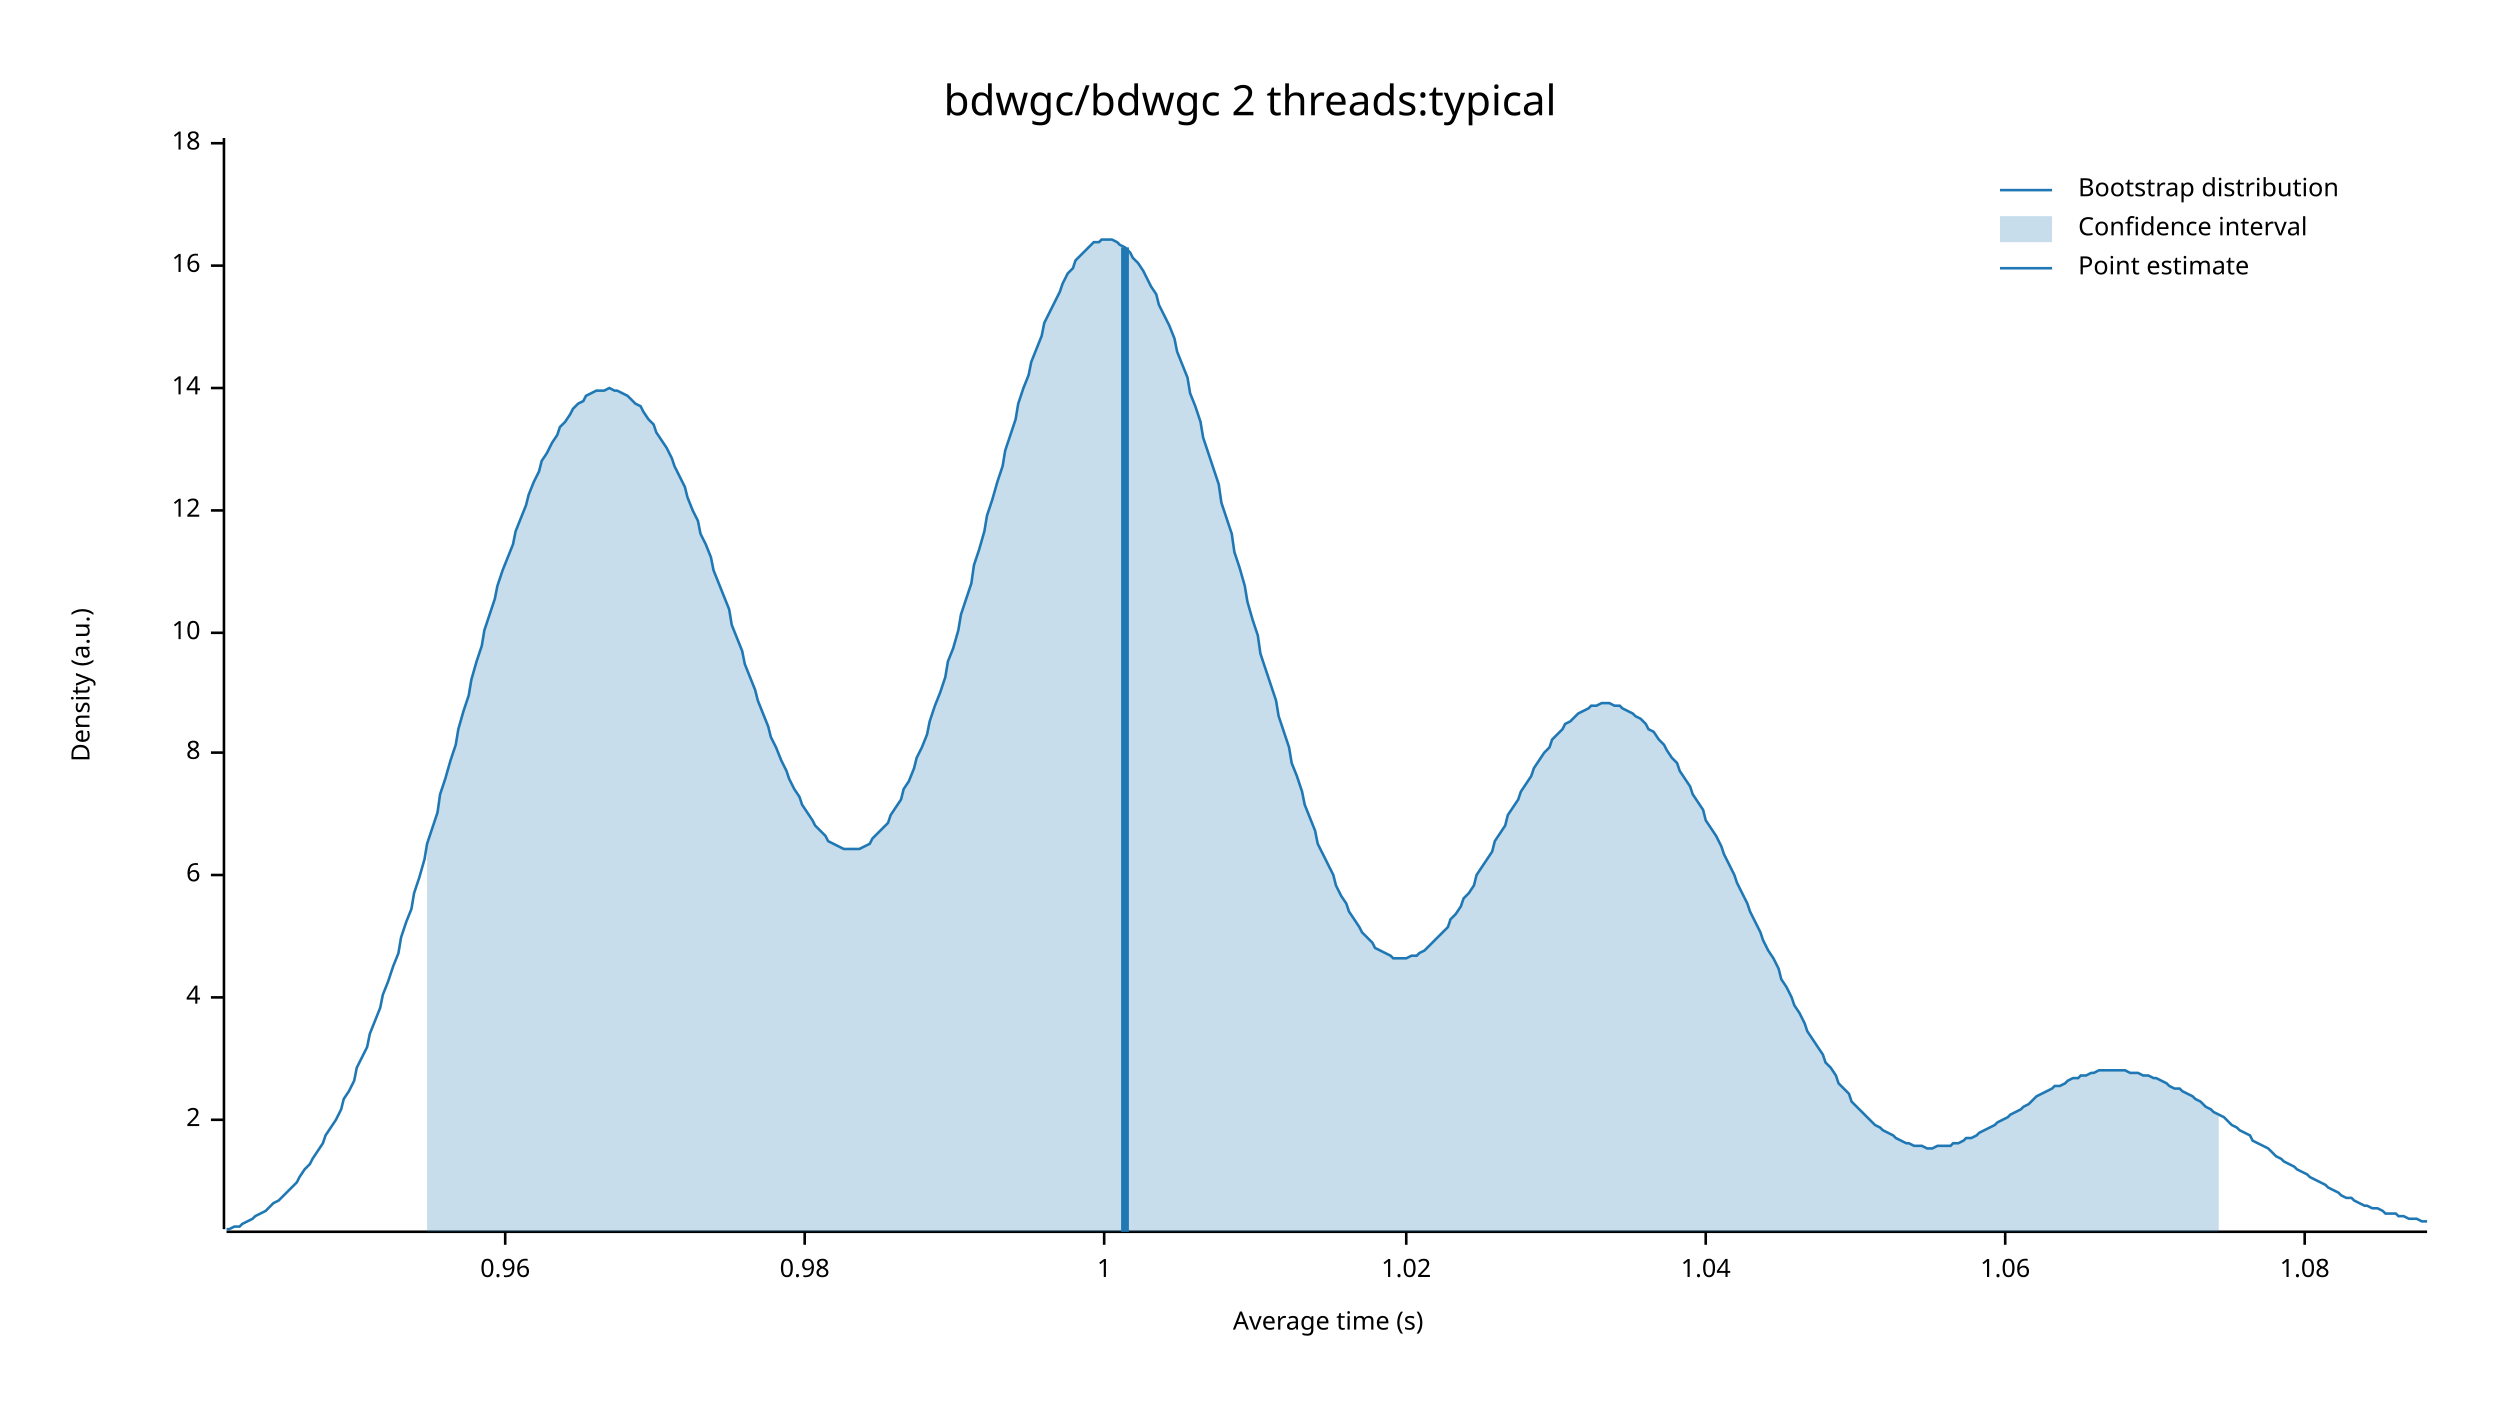
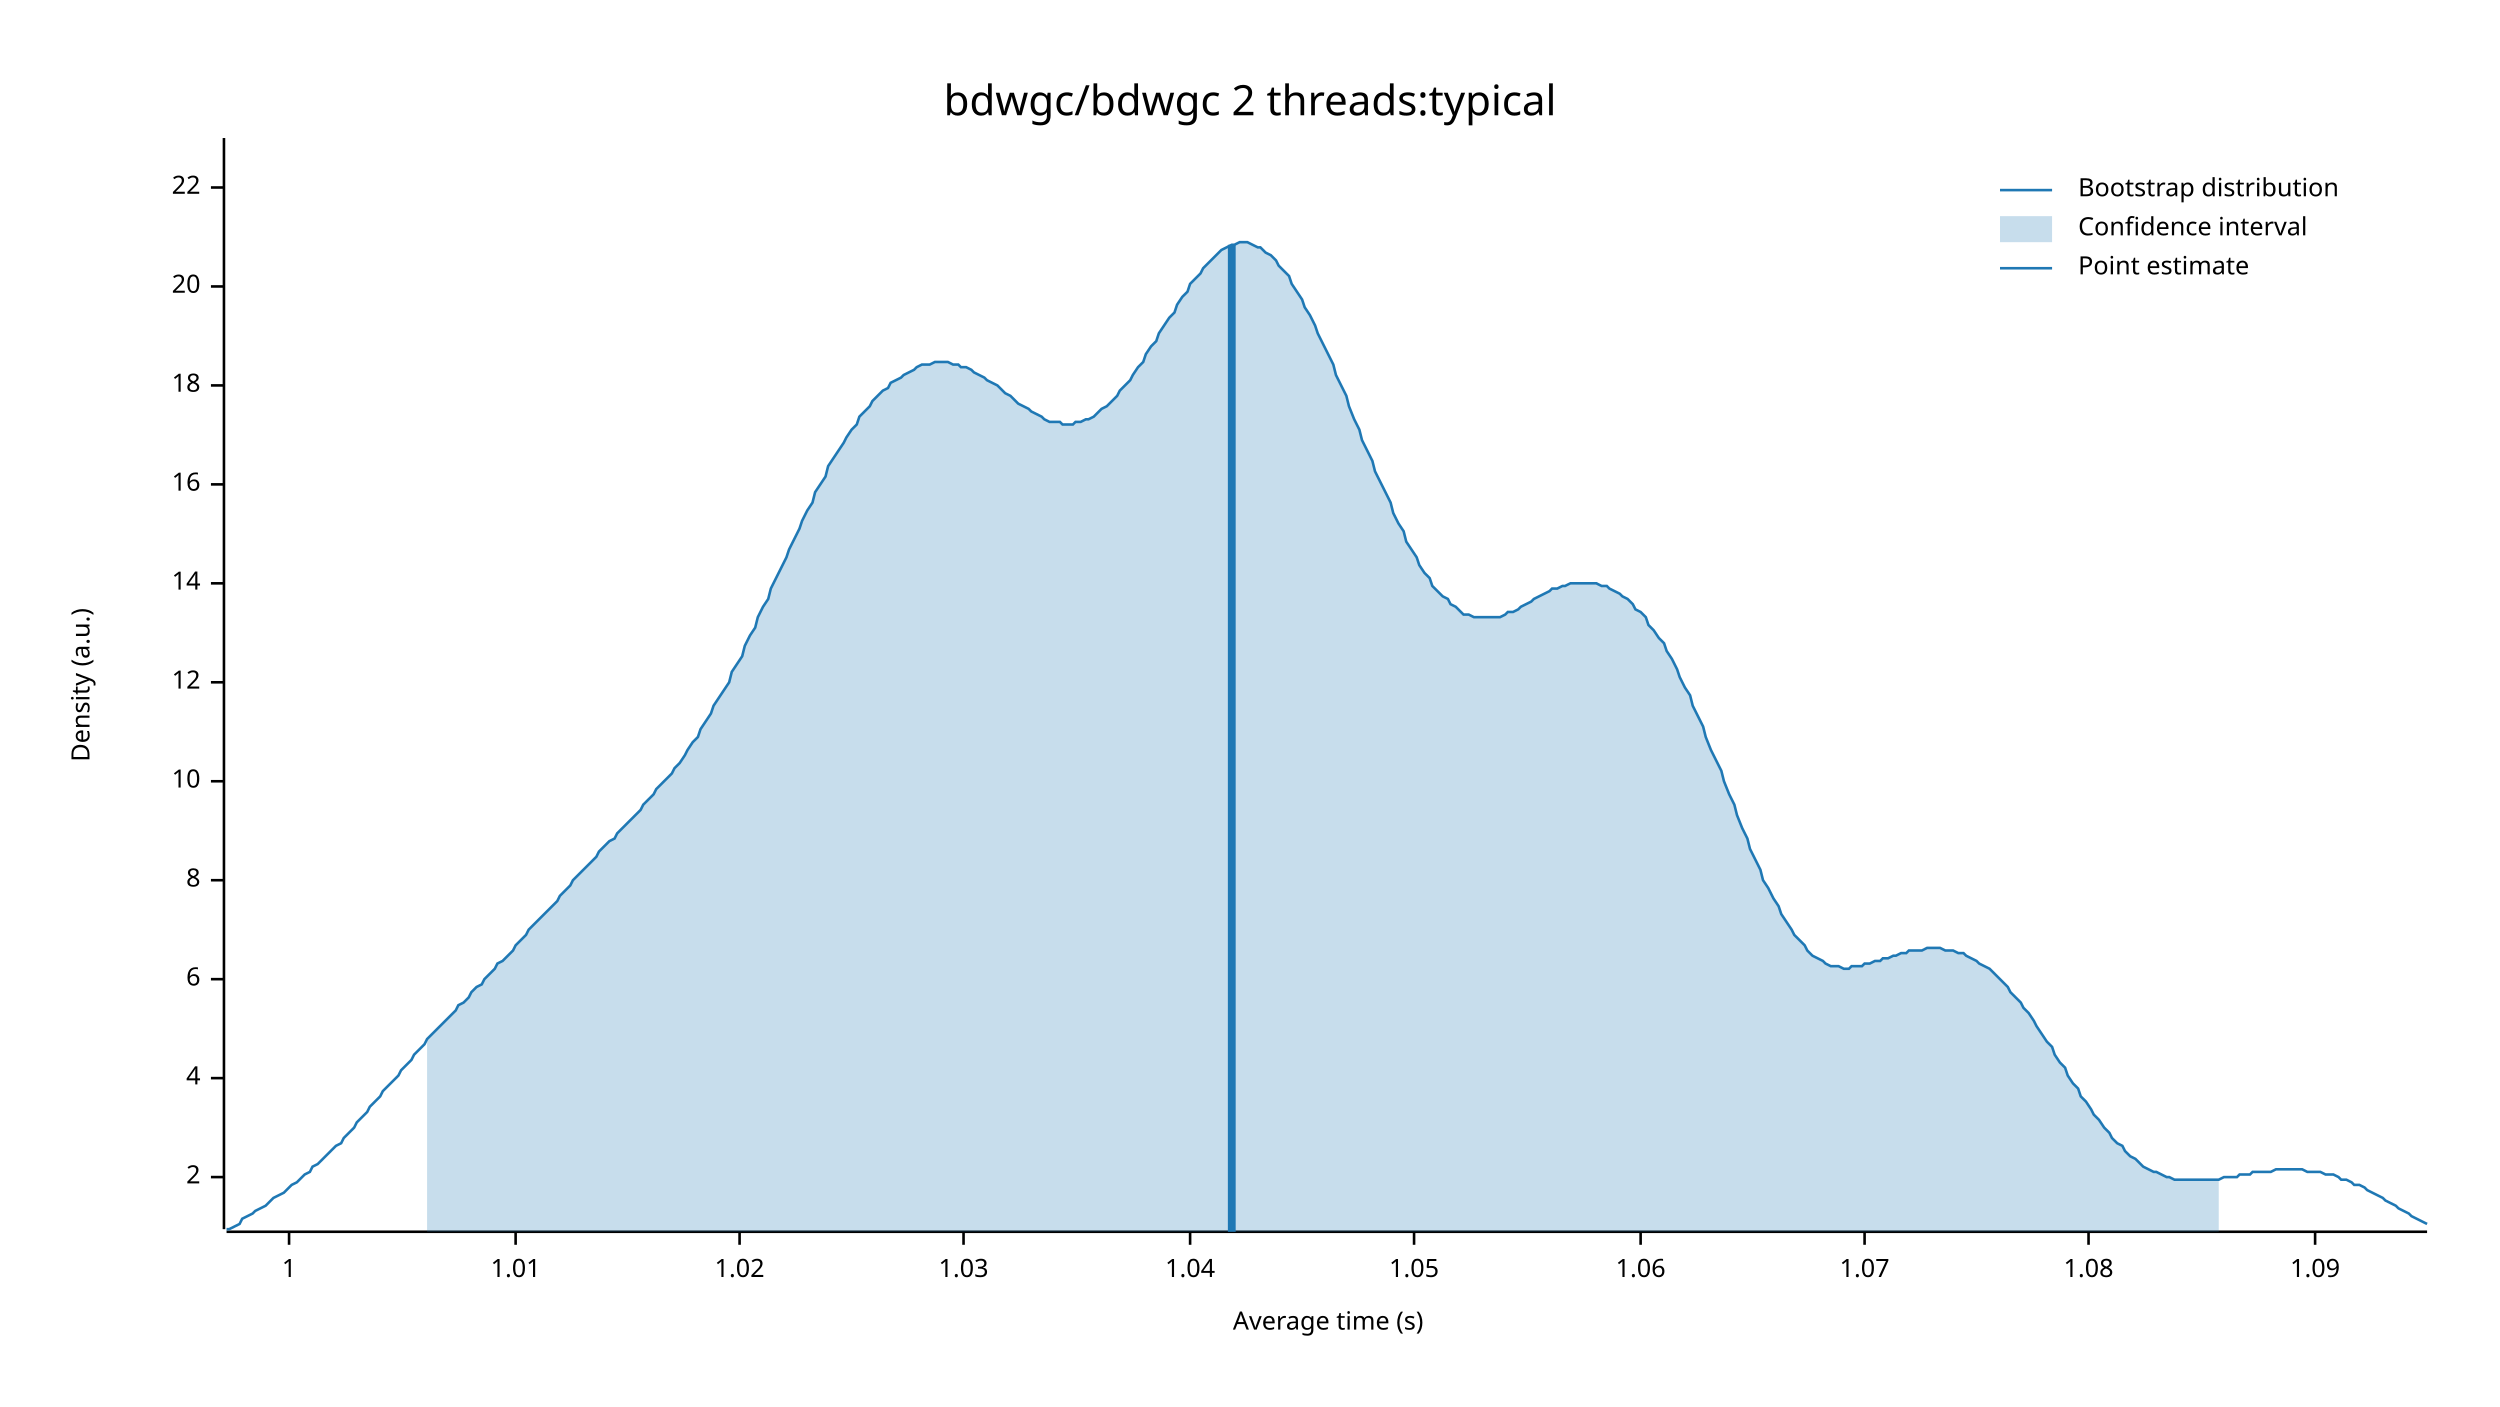
<svg xmlns="http://www.w3.org/2000/svg" width="960" height="540" viewBox="0 0 960 540">
  <text x="480" y="32" dy="0.76em" text-anchor="middle" font-family="sans-serif" font-size="16.129" opacity="1" fill="#000000">
bdwgc/bdwgc 2 threads:typical
</text>
  <text x="27" y="263" dy="0.76em" text-anchor="middle" font-family="sans-serif" font-size="9.677" opacity="1" fill="#000000" transform="rotate(270, 27, 263)">
Density (a.u.)
</text>
  <text x="510" y="513" dy="-0.5ex" text-anchor="middle" font-family="sans-serif" font-size="9.677" opacity="1" fill="#000000">
Average time (s)
</text>
  <polyline fill="none" opacity="1" stroke="#000000" stroke-width="1" points="86,53 86,472 " />
-   <text x="77" y="430" dy="0.5ex" text-anchor="end" font-family="sans-serif" font-size="9.677" opacity="1" fill="#000000">
+   <text x="77" y="452" dy="0.5ex" text-anchor="end" font-family="sans-serif" font-size="9.677" opacity="1" fill="#000000">
2
</text>
-   <polyline fill="none" opacity="1" stroke="#000000" stroke-width="1" points="81,430 86,430 " />
-   <text x="77" y="383" dy="0.5ex" text-anchor="end" font-family="sans-serif" font-size="9.677" opacity="1" fill="#000000">
+   <polyline fill="none" opacity="1" stroke="#000000" stroke-width="1" points="81,452 86,452 " />
+   <text x="77" y="414" dy="0.5ex" text-anchor="end" font-family="sans-serif" font-size="9.677" opacity="1" fill="#000000">
4
</text>
-   <polyline fill="none" opacity="1" stroke="#000000" stroke-width="1" points="81,383 86,383 " />
-   <text x="77" y="336" dy="0.5ex" text-anchor="end" font-family="sans-serif" font-size="9.677" opacity="1" fill="#000000">
+   <polyline fill="none" opacity="1" stroke="#000000" stroke-width="1" points="81,414 86,414 " />
+   <text x="77" y="376" dy="0.5ex" text-anchor="end" font-family="sans-serif" font-size="9.677" opacity="1" fill="#000000">
6
</text>
-   <polyline fill="none" opacity="1" stroke="#000000" stroke-width="1" points="81,336 86,336 " />
-   <text x="77" y="289" dy="0.5ex" text-anchor="end" font-family="sans-serif" font-size="9.677" opacity="1" fill="#000000">
+   <polyline fill="none" opacity="1" stroke="#000000" stroke-width="1" points="81,376 86,376 " />
+   <text x="77" y="338" dy="0.5ex" text-anchor="end" font-family="sans-serif" font-size="9.677" opacity="1" fill="#000000">
8
</text>
-   <polyline fill="none" opacity="1" stroke="#000000" stroke-width="1" points="81,289 86,289 " />
-   <text x="77" y="243" dy="0.5ex" text-anchor="end" font-family="sans-serif" font-size="9.677" opacity="1" fill="#000000">
+   <polyline fill="none" opacity="1" stroke="#000000" stroke-width="1" points="81,338 86,338 " />
+   <text x="77" y="300" dy="0.5ex" text-anchor="end" font-family="sans-serif" font-size="9.677" opacity="1" fill="#000000">
10
</text>
-   <polyline fill="none" opacity="1" stroke="#000000" stroke-width="1" points="81,243 86,243 " />
-   <text x="77" y="196" dy="0.5ex" text-anchor="end" font-family="sans-serif" font-size="9.677" opacity="1" fill="#000000">
+   <polyline fill="none" opacity="1" stroke="#000000" stroke-width="1" points="81,300 86,300 " />
+   <text x="77" y="262" dy="0.5ex" text-anchor="end" font-family="sans-serif" font-size="9.677" opacity="1" fill="#000000">
12
</text>
-   <polyline fill="none" opacity="1" stroke="#000000" stroke-width="1" points="81,196 86,196 " />
-   <text x="77" y="149" dy="0.5ex" text-anchor="end" font-family="sans-serif" font-size="9.677" opacity="1" fill="#000000">
+   <polyline fill="none" opacity="1" stroke="#000000" stroke-width="1" points="81,262 86,262 " />
+   <text x="77" y="224" dy="0.5ex" text-anchor="end" font-family="sans-serif" font-size="9.677" opacity="1" fill="#000000">
14
</text>
-   <polyline fill="none" opacity="1" stroke="#000000" stroke-width="1" points="81,149 86,149 " />
-   <text x="77" y="102" dy="0.5ex" text-anchor="end" font-family="sans-serif" font-size="9.677" opacity="1" fill="#000000">
+   <polyline fill="none" opacity="1" stroke="#000000" stroke-width="1" points="81,224 86,224 " />
+   <text x="77" y="186" dy="0.5ex" text-anchor="end" font-family="sans-serif" font-size="9.677" opacity="1" fill="#000000">
16
</text>
-   <polyline fill="none" opacity="1" stroke="#000000" stroke-width="1" points="81,102 86,102 " />
-   <text x="77" y="55" dy="0.5ex" text-anchor="end" font-family="sans-serif" font-size="9.677" opacity="1" fill="#000000">
+   <polyline fill="none" opacity="1" stroke="#000000" stroke-width="1" points="81,186 86,186 " />
+   <text x="77" y="148" dy="0.5ex" text-anchor="end" font-family="sans-serif" font-size="9.677" opacity="1" fill="#000000">
18
</text>
-   <polyline fill="none" opacity="1" stroke="#000000" stroke-width="1" points="81,55 86,55 " />
+   <polyline fill="none" opacity="1" stroke="#000000" stroke-width="1" points="81,148 86,148 " />
+   <text x="77" y="110" dy="0.5ex" text-anchor="end" font-family="sans-serif" font-size="9.677" opacity="1" fill="#000000">
+ 20
+ </text>
+   <polyline fill="none" opacity="1" stroke="#000000" stroke-width="1" points="81,110 86,110 " />
+   <text x="77" y="72" dy="0.5ex" text-anchor="end" font-family="sans-serif" font-size="9.677" opacity="1" fill="#000000">
+ 22
+ </text>
+   <polyline fill="none" opacity="1" stroke="#000000" stroke-width="1" points="81,72 86,72 " />
  <polyline fill="none" opacity="1" stroke="#000000" stroke-width="1" points="87,473 932,473 " />
-   <text x="194" y="483" dy="0.76em" text-anchor="middle" font-family="sans-serif" font-size="9.677" opacity="1" fill="#000000">
- 0.96
- </text>
-   <polyline fill="none" opacity="1" stroke="#000000" stroke-width="1" points="194,473 194,478 " />
-   <text x="309" y="483" dy="0.76em" text-anchor="middle" font-family="sans-serif" font-size="9.677" opacity="1" fill="#000000">
- 0.98
- </text>
-   <polyline fill="none" opacity="1" stroke="#000000" stroke-width="1" points="309,473 309,478 " />
-   <text x="424" y="483" dy="0.76em" text-anchor="middle" font-family="sans-serif" font-size="9.677" opacity="1" fill="#000000">
+   <text x="111" y="483" dy="0.76em" text-anchor="middle" font-family="sans-serif" font-size="9.677" opacity="1" fill="#000000">
1
</text>
-   <polyline fill="none" opacity="1" stroke="#000000" stroke-width="1" points="424,473 424,478 " />
-   <text x="540" y="483" dy="0.76em" text-anchor="middle" font-family="sans-serif" font-size="9.677" opacity="1" fill="#000000">
+   <polyline fill="none" opacity="1" stroke="#000000" stroke-width="1" points="111,473 111,478 " />
+   <text x="198" y="483" dy="0.76em" text-anchor="middle" font-family="sans-serif" font-size="9.677" opacity="1" fill="#000000">
+ 1.01
+ </text>
+   <polyline fill="none" opacity="1" stroke="#000000" stroke-width="1" points="198,473 198,478 " />
+   <text x="284" y="483" dy="0.76em" text-anchor="middle" font-family="sans-serif" font-size="9.677" opacity="1" fill="#000000">
1.02
</text>
-   <polyline fill="none" opacity="1" stroke="#000000" stroke-width="1" points="540,473 540,478 " />
-   <text x="655" y="483" dy="0.76em" text-anchor="middle" font-family="sans-serif" font-size="9.677" opacity="1" fill="#000000">
+   <polyline fill="none" opacity="1" stroke="#000000" stroke-width="1" points="284,473 284,478 " />
+   <text x="370" y="483" dy="0.76em" text-anchor="middle" font-family="sans-serif" font-size="9.677" opacity="1" fill="#000000">
+ 1.03
+ </text>
+   <polyline fill="none" opacity="1" stroke="#000000" stroke-width="1" points="370,473 370,478 " />
+   <text x="457" y="483" dy="0.76em" text-anchor="middle" font-family="sans-serif" font-size="9.677" opacity="1" fill="#000000">
1.04
</text>
-   <polyline fill="none" opacity="1" stroke="#000000" stroke-width="1" points="655,473 655,478 " />
-   <text x="770" y="483" dy="0.76em" text-anchor="middle" font-family="sans-serif" font-size="9.677" opacity="1" fill="#000000">
+   <polyline fill="none" opacity="1" stroke="#000000" stroke-width="1" points="457,473 457,478 " />
+   <text x="543" y="483" dy="0.76em" text-anchor="middle" font-family="sans-serif" font-size="9.677" opacity="1" fill="#000000">
+ 1.05
+ </text>
+   <polyline fill="none" opacity="1" stroke="#000000" stroke-width="1" points="543,473 543,478 " />
+   <text x="630" y="483" dy="0.76em" text-anchor="middle" font-family="sans-serif" font-size="9.677" opacity="1" fill="#000000">
1.06
</text>
-   <polyline fill="none" opacity="1" stroke="#000000" stroke-width="1" points="770,473 770,478 " />
-   <text x="885" y="483" dy="0.76em" text-anchor="middle" font-family="sans-serif" font-size="9.677" opacity="1" fill="#000000">
+   <polyline fill="none" opacity="1" stroke="#000000" stroke-width="1" points="630,473 630,478 " />
+   <text x="716" y="483" dy="0.76em" text-anchor="middle" font-family="sans-serif" font-size="9.677" opacity="1" fill="#000000">
+ 1.07
+ </text>
+   <polyline fill="none" opacity="1" stroke="#000000" stroke-width="1" points="716,473 716,478 " />
+   <text x="802" y="483" dy="0.76em" text-anchor="middle" font-family="sans-serif" font-size="9.677" opacity="1" fill="#000000">
1.08
</text>
-   <polyline fill="none" opacity="1" stroke="#000000" stroke-width="1" points="885,473 885,478 " />
-   <polyline fill="none" opacity="1" stroke="#1F78B4" stroke-width="1" points="87,472 88,472 90,471 92,471 93,470 95,469 97,468 98,467 100,466 102,465 103,464 105,462 107,461 109,459 110,458 112,456 114,454 115,452 117,449 119,447 120,445 122,442 124,439 125,436 127,433 129,430 131,426 132,422 134,419 136,415 137,410 139,406 141,402 142,397 144,392 146,387 147,382 149,377 151,371 153,366 154,360 156,354 158,349 159,343 161,337 163,330 164,324 166,318 168,312 169,305 171,299 173,292 175,286 176,280 178,273 180,267 181,261 183,254 185,248 186,242 188,236 190,230 191,225 193,219 195,214 197,209 198,204 200,199 202,194 203,190 205,185 207,181 208,177 210,174 212,170 214,167 215,164 217,162 219,159 220,157 222,155 224,154 225,152 227,151 229,150 230,150 232,150 234,149 236,150 237,150 239,151 241,152 242,153 244,155 246,156 247,158 249,161 251,163 252,166 254,169 256,172 258,176 259,179 261,183 263,187 264,191 266,196 268,200 269,205 271,209 273,214 274,219 276,224 278,229 280,234 281,240 283,245 285,250 286,255 288,260 290,265 291,269 293,274 295,279 296,283 298,287 300,292 302,296 303,299 305,303 307,306 308,309 310,312 312,315 313,317 315,319 317,321 318,323 320,324 322,325 324,326 325,326 327,326 329,326 330,326 332,325 334,324 335,322 337,320 339,318 341,316 342,313 344,310 346,307 347,303 349,300 351,295 352,291 354,287 356,282 357,277 359,271 361,266 363,260 364,254 366,249 368,242 369,236 371,230 373,224 374,217 376,211 378,204 379,198 381,192 383,185 385,179 386,173 388,167 390,161 391,155 393,149 395,144 396,139 398,134 400,129 401,124 403,120 405,116 407,112 408,109 410,105 412,103 413,100 415,98 417,96 418,95 420,93 422,93 423,92 425,92 427,92 429,93 430,94 432,95 434,97 435,99 437,101 439,104 440,106 442,110 444,113 445,117 447,121 449,125 451,130 452,135 454,140 456,145 457,151 459,156 461,162 462,168 464,174 466,180 468,186 469,193 471,199 473,205 474,212 476,218 478,225 479,231 481,238 483,244 484,251 486,257 488,263 490,269 491,275 493,281 495,287 496,293 498,298 500,304 501,309 503,314 505,319 506,324 508,328 510,332 512,336 513,340 515,344 517,347 518,350 520,353 522,356 523,358 525,360 527,362 528,364 530,365 532,366 534,367 535,368 537,368 539,368 540,368 542,367 544,367 545,366 547,365 549,363 550,362 552,360 554,358 556,356 557,353 559,351 561,348 562,345 564,343 566,340 567,336 569,333 571,330 573,327 574,323 576,320 578,317 579,313 581,310 583,307 584,304 586,301 588,298 589,295 591,292 593,289 595,287 596,284 598,282 600,280 601,278 603,277 605,275 606,274 608,273 610,272 611,271 613,271 615,270 617,270 618,270 620,271 622,271 623,272 625,273 627,274 628,275 630,276 632,278 633,280 635,281 637,284 639,286 640,288 642,291 644,293 645,296 647,299 649,302 650,305 652,308 654,311 655,315 657,318 659,321 661,325 662,328 664,332 666,336 667,339 669,343 671,347 672,350 674,354 676,358 677,361 679,365 681,368 683,372 684,376 686,379 688,383 689,386 691,389 693,393 694,396 696,399 698,402 700,405 701,408 703,410 705,413 706,416 708,418 710,420 711,423 713,425 715,427 716,428 718,430 720,432 722,433 723,434 725,435 727,436 728,437 730,438 732,439 733,439 735,440 737,440 738,440 740,441 742,441 744,440 745,440 747,440 749,440 750,439 752,439 754,438 755,437 757,437 759,436 760,435 762,434 764,433 766,432 767,431 769,430 771,429 772,428 774,427 776,426 777,425 779,424 781,422 782,421 784,420 786,419 788,418 789,417 791,417 793,416 794,415 796,414 798,414 799,413 801,413 803,412 804,412 806,411 808,411 810,411 811,411 813,411 815,411 816,411 818,412 820,412 821,412 823,413 825,413 827,414 828,414 830,415 832,416 833,417 835,418 837,418 838,419 840,420 842,421 843,422 845,423 847,425 849,426 850,427 852,428 854,429 855,430 857,432 859,433 860,434 862,435 864,436 865,438 867,439 869,440 871,441 872,442 874,444 876,445 877,446 879,447 881,448 882,449 884,450 886,451 887,452 889,453 891,454 893,455 894,456 896,457 898,458 899,459 901,460 903,460 904,461 906,462 908,463 909,463 911,464 913,464 915,465 916,466 918,466 920,466 921,467 923,467 925,468 926,468 928,468 930,469 932,469 " />
-   <polygon opacity="0.25" fill="#1F78B4" points="164,324 166,318 168,312 169,305 171,299 173,292 175,286 176,280 178,273 180,267 181,261 183,254 185,248 186,242 188,236 190,230 191,225 193,219 195,214 197,209 198,204 200,199 202,194 203,190 205,185 207,181 208,177 210,174 212,170 214,167 215,164 217,162 219,159 220,157 222,155 224,154 225,152 227,151 229,150 230,150 232,150 234,149 236,150 237,150 239,151 241,152 242,153 244,155 246,156 247,158 249,161 251,163 252,166 254,169 256,172 258,176 259,179 261,183 263,187 264,191 266,196 268,200 269,205 271,209 273,214 274,219 276,224 278,229 280,234 281,240 283,245 285,250 286,255 288,260 290,265 291,269 293,274 295,279 296,283 298,287 300,292 302,296 303,299 305,303 307,306 308,309 310,312 312,315 313,317 315,319 317,321 318,323 320,324 322,325 324,326 325,326 327,326 329,326 330,326 332,325 334,324 335,322 337,320 339,318 341,316 342,313 344,310 346,307 347,303 349,300 351,295 352,291 354,287 356,282 357,277 359,271 361,266 363,260 364,254 366,249 368,242 369,236 371,230 373,224 374,217 376,211 378,204 379,198 381,192 383,185 385,179 386,173 388,167 390,161 391,155 393,149 395,144 396,139 398,134 400,129 401,124 403,120 405,116 407,112 408,109 410,105 412,103 413,100 415,98 417,96 418,95 420,93 422,93 423,92 425,92 427,92 429,93 430,94 432,95 434,97 435,99 437,101 439,104 440,106 442,110 444,113 445,117 447,121 449,125 451,130 452,135 454,140 456,145 457,151 459,156 461,162 462,168 464,174 466,180 468,186 469,193 471,199 473,205 474,212 476,218 478,225 479,231 481,238 483,244 484,251 486,257 488,263 490,269 491,275 493,281 495,287 496,293 498,298 500,304 501,309 503,314 505,319 506,324 508,328 510,332 512,336 513,340 515,344 517,347 518,350 520,353 522,356 523,358 525,360 527,362 528,364 530,365 532,366 534,367 535,368 537,368 539,368 540,368 542,367 544,367 545,366 547,365 549,363 550,362 552,360 554,358 556,356 557,353 559,351 561,348 562,345 564,343 566,340 567,336 569,333 571,330 573,327 574,323 576,320 578,317 579,313 581,310 583,307 584,304 586,301 588,298 589,295 591,292 593,289 595,287 596,284 598,282 600,280 601,278 603,277 605,275 606,274 608,273 610,272 611,271 613,271 615,270 617,270 618,270 620,271 622,271 623,272 625,273 627,274 628,275 630,276 632,278 633,280 635,281 637,284 639,286 640,288 642,291 644,293 645,296 647,299 649,302 650,305 652,308 654,311 655,315 657,318 659,321 661,325 662,328 664,332 666,336 667,339 669,343 671,347 672,350 674,354 676,358 677,361 679,365 681,368 683,372 684,376 686,379 688,383 689,386 691,389 693,393 694,396 696,399 698,402 700,405 701,408 703,410 705,413 706,416 708,418 710,420 711,423 713,425 715,427 716,428 718,430 720,432 722,433 723,434 725,435 727,436 728,437 730,438 732,439 733,439 735,440 737,440 738,440 740,441 742,441 744,440 745,440 747,440 749,440 750,439 752,439 754,438 755,437 757,437 759,436 760,435 762,434 764,433 766,432 767,431 769,430 771,429 772,428 774,427 776,426 777,425 779,424 781,422 782,421 784,420 786,419 788,418 789,417 791,417 793,416 794,415 796,414 798,414 799,413 801,413 803,412 804,412 806,411 808,411 810,411 811,411 813,411 815,411 816,411 818,412 820,412 821,412 823,413 825,413 827,414 828,414 830,415 832,416 833,417 835,418 837,418 838,419 840,420 842,421 843,422 845,423 847,425 849,426 850,427 852,428 852,473 164,473 " />
-   <polyline fill="none" opacity="1" stroke="#1F78B4" stroke-width="3" points="432,473 432,95 " />
+   <polyline fill="none" opacity="1" stroke="#000000" stroke-width="1" points="802,473 802,478 " />
+   <text x="889" y="483" dy="0.76em" text-anchor="middle" font-family="sans-serif" font-size="9.677" opacity="1" fill="#000000">
+ 1.09
+ </text>
+   <polyline fill="none" opacity="1" stroke="#000000" stroke-width="1" points="889,473 889,478 " />
+   <polyline fill="none" opacity="1" stroke="#1F78B4" stroke-width="1" points="87,472 88,472 90,471 92,470 93,468 95,467 97,466 98,465 100,464 102,463 103,462 105,460 107,459 109,458 110,457 112,455 114,454 115,453 117,451 119,450 120,448 122,447 124,445 125,444 127,442 129,440 131,439 132,437 134,435 136,433 137,431 139,429 141,427 142,425 144,423 146,421 147,419 149,417 151,415 153,413 154,411 156,409 158,407 159,405 161,403 163,401 164,399 166,397 168,395 169,394 171,392 173,390 175,388 176,386 178,385 180,383 181,381 183,379 185,378 186,376 188,374 190,372 191,370 193,369 195,367 197,365 198,363 200,361 202,359 203,357 205,355 207,353 208,352 210,350 212,348 214,346 215,344 217,342 219,340 220,338 222,336 224,334 225,333 227,331 229,329 230,327 232,325 234,323 236,322 237,320 239,318 241,316 242,315 244,313 246,311 247,309 249,307 251,305 252,303 254,301 256,299 258,297 259,295 261,293 263,290 264,288 266,285 268,283 269,280 271,277 273,274 274,271 276,268 278,265 280,262 281,258 283,255 285,252 286,248 288,244 290,241 291,237 293,233 295,230 296,226 298,222 300,218 302,214 303,211 305,207 307,203 308,200 310,196 312,193 313,189 315,186 317,183 318,179 320,176 322,173 324,170 325,168 327,165 329,163 330,160 332,158 334,156 335,154 337,152 339,150 341,149 342,147 344,146 346,145 347,144 349,143 351,142 352,141 354,140 356,140 357,140 359,139 361,139 363,139 364,139 366,140 368,140 369,141 371,141 373,142 374,143 376,144 378,145 379,146 381,147 383,148 385,150 386,151 388,152 390,154 391,155 393,156 395,157 396,158 398,159 400,160 401,161 403,162 405,162 407,162 408,163 410,163 412,163 413,162 415,162 417,161 418,161 420,160 422,158 423,157 425,156 427,154 429,152 430,150 432,148 434,146 435,144 437,141 439,139 440,136 442,133 444,131 445,128 447,125 449,122 451,120 452,117 454,114 456,112 457,109 459,107 461,105 462,103 464,101 466,99 468,97 469,96 471,95 473,94 474,94 476,93 478,93 479,93 481,94 483,95 484,95 486,97 488,98 490,100 491,102 493,104 495,106 496,109 498,112 500,115 501,118 503,121 505,125 506,128 508,132 510,136 512,140 513,144 515,148 517,152 518,156 520,161 522,165 523,169 525,173 527,177 528,181 530,185 532,189 534,193 535,197 537,201 539,204 540,208 542,211 544,214 545,217 547,220 549,222 550,225 552,227 554,229 556,230 557,232 559,233 561,235 562,236 564,236 566,237 567,237 569,237 571,237 573,237 574,237 576,237 578,236 579,235 581,235 583,234 584,233 586,232 588,231 589,230 591,229 593,228 595,227 596,226 598,226 600,225 601,225 603,224 605,224 606,224 608,224 610,224 611,224 613,224 615,225 617,225 618,226 620,227 622,228 623,229 625,230 627,232 628,234 630,235 632,237 633,240 635,242 637,245 639,247 640,250 642,253 644,257 645,260 647,264 649,267 650,271 652,275 654,279 655,283 657,288 659,292 661,296 662,300 664,305 666,309 667,313 669,318 671,322 672,326 674,330 676,334 677,338 679,341 681,345 683,348 684,351 686,354 688,357 689,359 691,361 693,363 694,365 696,367 698,368 700,369 701,370 703,371 705,371 706,371 708,372 710,372 711,371 713,371 715,371 716,370 718,370 720,369 722,369 723,368 725,368 727,367 728,367 730,366 732,366 733,365 735,365 737,365 738,365 740,364 742,364 744,364 745,364 747,365 749,365 750,365 752,366 754,366 755,367 757,368 759,369 760,370 762,371 764,372 766,374 767,375 769,377 771,379 772,381 774,383 776,385 777,387 779,389 781,392 782,394 784,397 786,400 788,402 789,405 791,408 793,410 794,413 796,416 798,418 799,421 801,423 803,426 804,428 806,430 808,433 810,435 811,437 813,439 815,440 816,442 818,444 820,445 821,446 823,448 825,449 827,450 828,450 830,451 832,452 833,452 835,453 837,453 838,453 840,453 842,453 843,453 845,453 847,453 849,453 850,453 852,453 854,452 855,452 857,452 859,452 860,451 862,451 864,451 865,450 867,450 869,450 871,450 872,450 874,449 876,449 877,449 879,449 881,449 882,449 884,449 886,450 887,450 889,450 891,450 893,451 894,451 896,451 898,452 899,453 901,453 903,454 904,455 906,455 908,456 909,457 911,458 913,459 915,460 916,461 918,462 920,463 921,464 923,465 925,466 926,467 928,468 930,469 932,470 " />
+   <polygon opacity="0.25" fill="#1F78B4" points="164,399 166,397 168,395 169,394 171,392 173,390 175,388 176,386 178,385 180,383 181,381 183,379 185,378 186,376 188,374 190,372 191,370 193,369 195,367 197,365 198,363 200,361 202,359 203,357 205,355 207,353 208,352 210,350 212,348 214,346 215,344 217,342 219,340 220,338 222,336 224,334 225,333 227,331 229,329 230,327 232,325 234,323 236,322 237,320 239,318 241,316 242,315 244,313 246,311 247,309 249,307 251,305 252,303 254,301 256,299 258,297 259,295 261,293 263,290 264,288 266,285 268,283 269,280 271,277 273,274 274,271 276,268 278,265 280,262 281,258 283,255 285,252 286,248 288,244 290,241 291,237 293,233 295,230 296,226 298,222 300,218 302,214 303,211 305,207 307,203 308,200 310,196 312,193 313,189 315,186 317,183 318,179 320,176 322,173 324,170 325,168 327,165 329,163 330,160 332,158 334,156 335,154 337,152 339,150 341,149 342,147 344,146 346,145 347,144 349,143 351,142 352,141 354,140 356,140 357,140 359,139 361,139 363,139 364,139 366,140 368,140 369,141 371,141 373,142 374,143 376,144 378,145 379,146 381,147 383,148 385,150 386,151 388,152 390,154 391,155 393,156 395,157 396,158 398,159 400,160 401,161 403,162 405,162 407,162 408,163 410,163 412,163 413,162 415,162 417,161 418,161 420,160 422,158 423,157 425,156 427,154 429,152 430,150 432,148 434,146 435,144 437,141 439,139 440,136 442,133 444,131 445,128 447,125 449,122 451,120 452,117 454,114 456,112 457,109 459,107 461,105 462,103 464,101 466,99 468,97 469,96 471,95 473,94 474,94 476,93 478,93 479,93 481,94 483,95 484,95 486,97 488,98 490,100 491,102 493,104 495,106 496,109 498,112 500,115 501,118 503,121 505,125 506,128 508,132 510,136 512,140 513,144 515,148 517,152 518,156 520,161 522,165 523,169 525,173 527,177 528,181 530,185 532,189 534,193 535,197 537,201 539,204 540,208 542,211 544,214 545,217 547,220 549,222 550,225 552,227 554,229 556,230 557,232 559,233 561,235 562,236 564,236 566,237 567,237 569,237 571,237 573,237 574,237 576,237 578,236 579,235 581,235 583,234 584,233 586,232 588,231 589,230 591,229 593,228 595,227 596,226 598,226 600,225 601,225 603,224 605,224 606,224 608,224 610,224 611,224 613,224 615,225 617,225 618,226 620,227 622,228 623,229 625,230 627,232 628,234 630,235 632,237 633,240 635,242 637,245 639,247 640,250 642,253 644,257 645,260 647,264 649,267 650,271 652,275 654,279 655,283 657,288 659,292 661,296 662,300 664,305 666,309 667,313 669,318 671,322 672,326 674,330 676,334 677,338 679,341 681,345 683,348 684,351 686,354 688,357 689,359 691,361 693,363 694,365 696,367 698,368 700,369 701,370 703,371 705,371 706,371 708,372 710,372 711,371 713,371 715,371 716,370 718,370 720,369 722,369 723,368 725,368 727,367 728,367 730,366 732,366 733,365 735,365 737,365 738,365 740,364 742,364 744,364 745,364 747,365 749,365 750,365 752,366 754,366 755,367 757,368 759,369 760,370 762,371 764,372 766,374 767,375 769,377 771,379 772,381 774,383 776,385 777,387 779,389 781,392 782,394 784,397 786,400 788,402 789,405 791,408 793,410 794,413 796,416 798,418 799,421 801,423 803,426 804,428 806,430 808,433 810,435 811,437 813,439 815,440 816,442 818,444 820,445 821,446 823,448 825,449 827,450 828,450 830,451 832,452 833,452 835,453 837,453 838,453 840,453 842,453 843,453 845,453 847,453 849,453 850,453 852,453 852,473 164,473 " />
+   <polyline fill="none" opacity="1" stroke="#1F78B4" stroke-width="3" points="473,473 473,94 " />
  <text x="798" y="68" dy="0.76em" text-anchor="start" font-family="sans-serif" font-size="9.677" opacity="1" fill="#000000">
Bootstrap distribution
</text>
  <text x="798" y="83" dy="0.76em" text-anchor="start" font-family="sans-serif" font-size="9.677" opacity="1" fill="#000000">
Confidence interval
</text>
  <text x="798" y="98" dy="0.76em" text-anchor="start" font-family="sans-serif" font-size="9.677" opacity="1" fill="#000000">
Point estimate
</text>
  <polyline fill="none" opacity="1" stroke="#1F78B4" stroke-width="1" points="768,73 788,73 " />
  <rect x="768" y="83" width="20" height="10" opacity="0.25" fill="#1F78B4" stroke="none" />
  <polyline fill="none" opacity="1" stroke="#1F78B4" stroke-width="1" points="768,103 788,103 " />
</svg>
